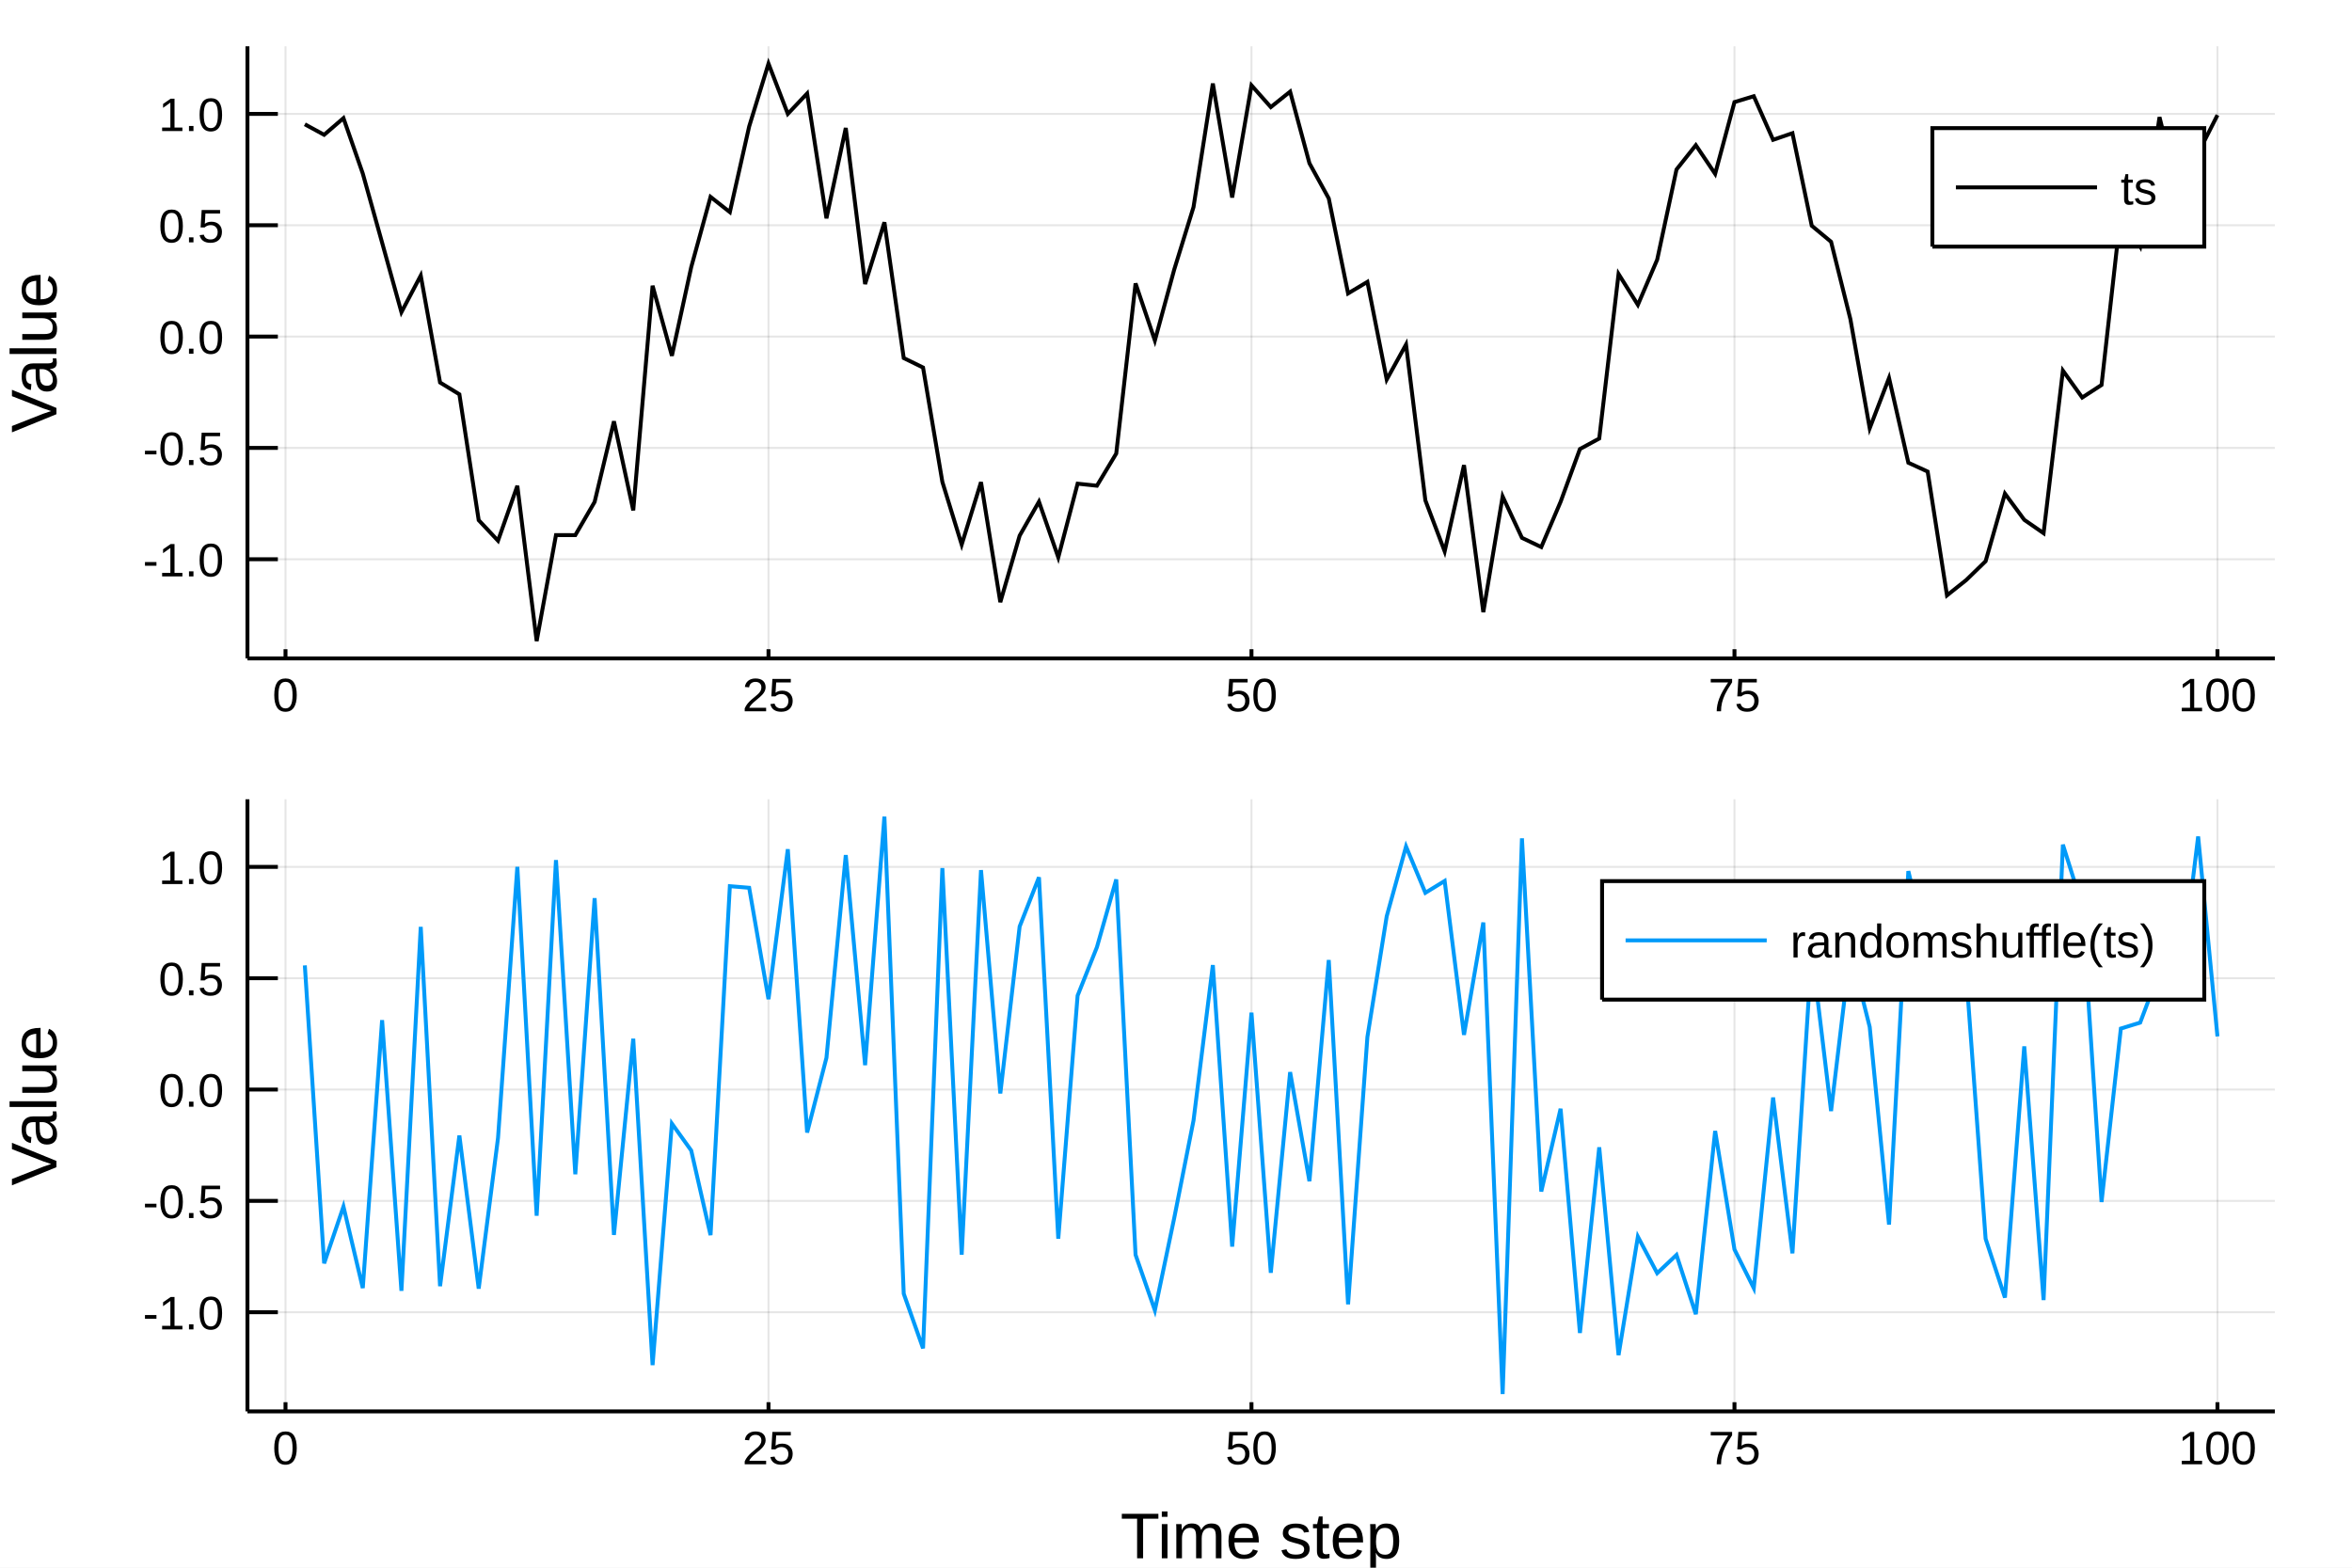
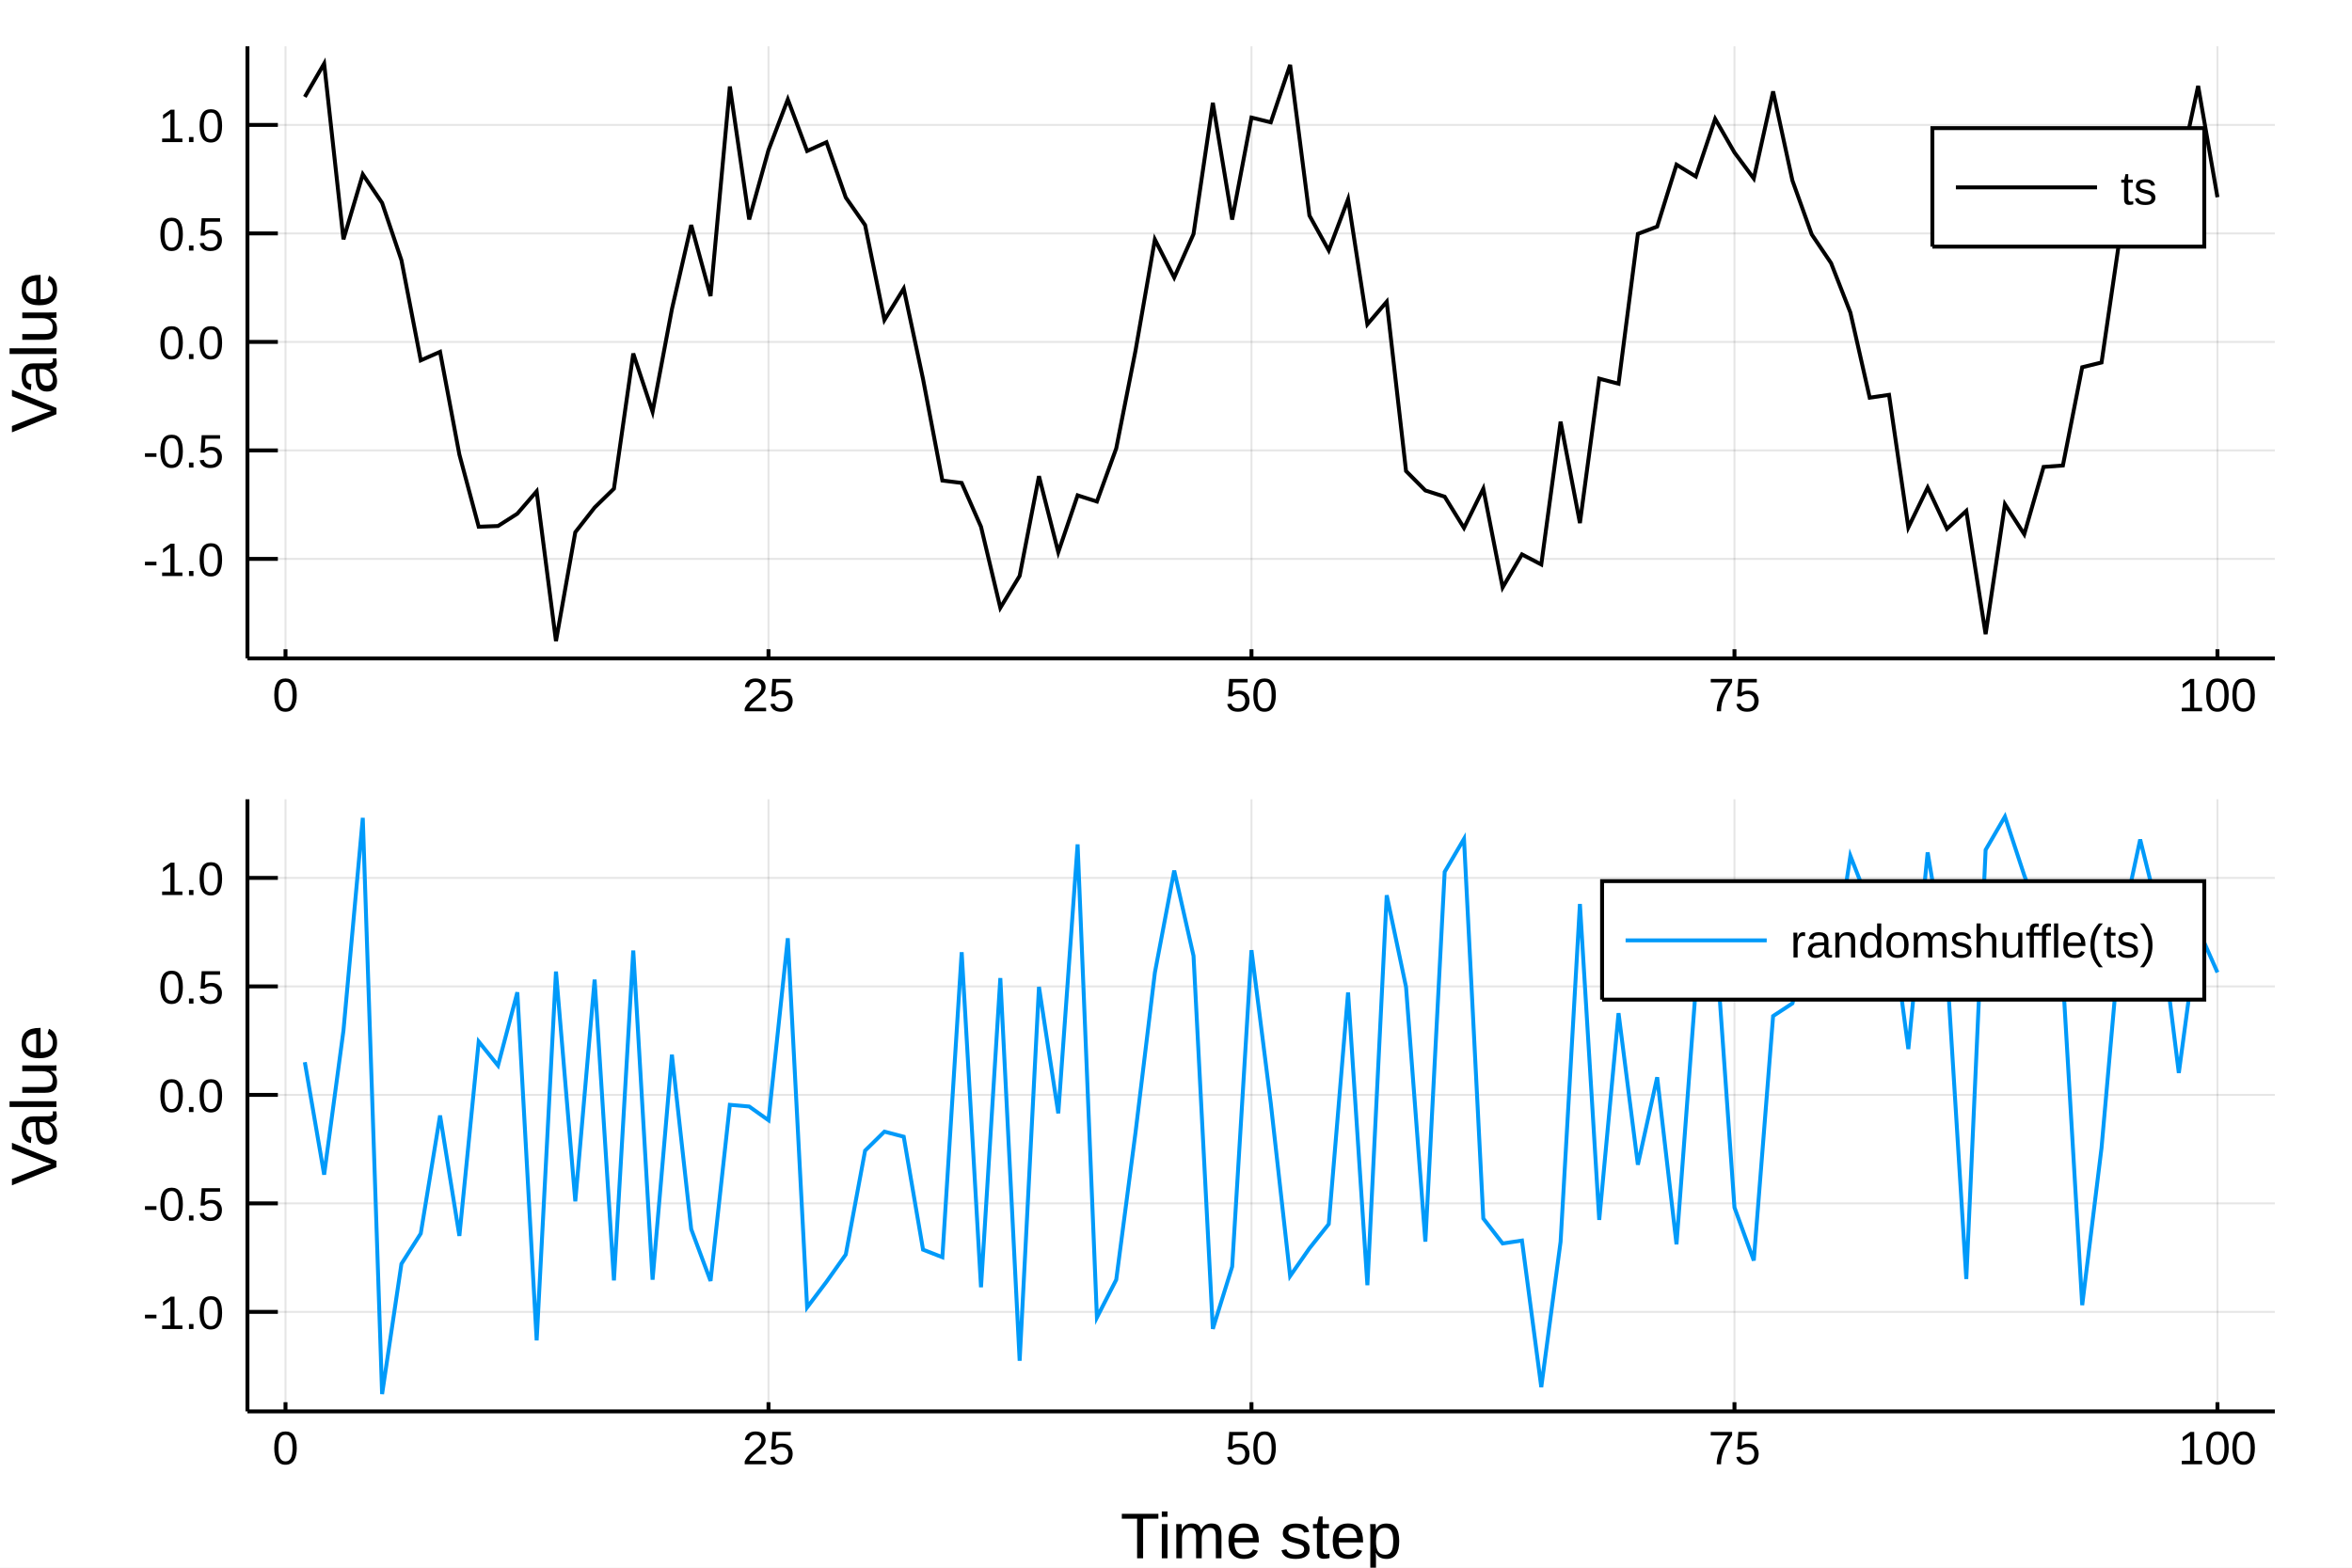
<svg xmlns="http://www.w3.org/2000/svg" width="600" height="400" viewBox="0 0 2400 1600">
  <defs>
-     <clipPath id="clip3700">
+     <clipPath id="clip3200">
      <rect x="0" y="0" width="2400" height="1600" />
    </clipPath>
  </defs>
-   <path clip-path="url(#clip3700)" d=" M0 1600 L2400 1600 L2400 0 L0 0  Z   " fill="#ffffff" fill-rule="evenodd" fill-opacity="1" />
+   <path clip-path="url(#clip3200)" d=" M0 1600 L2400 1600 L2400 0 L0 0  Z   " fill="#ffffff" fill-rule="evenodd" fill-opacity="1" />
  <defs>
-     <clipPath id="clip3701">
+     <clipPath id="clip3201">
      <rect x="480" y="0" width="1681" height="1600" />
    </clipPath>
  </defs>
-   <path clip-path="url(#clip3700)" d=" M252.496 671.979 L2321.26 671.979 L2321.26 47.244 L252.496 47.244  Z   " fill="#ffffff" fill-rule="evenodd" fill-opacity="1" />
+   <path clip-path="url(#clip3200)" d=" M252.496 671.979 L2321.26 671.979 L2321.26 47.244 L252.496 47.244  Z   " fill="#ffffff" fill-rule="evenodd" fill-opacity="1" />
  <defs>
-     <clipPath id="clip3702">
+     <clipPath id="clip3202">
      <rect x="252" y="47" width="2070" height="626" />
    </clipPath>
  </defs>
-   <polyline clip-path="url(#clip3702)" style="stroke:#000000; stroke-width:2; stroke-opacity:0.1; fill:none" points="   291.332,671.979 291.332,47.244    " />
-   <polyline clip-path="url(#clip3702)" style="stroke:#000000; stroke-width:2; stroke-opacity:0.1; fill:none" points="   784.177,671.979 784.177,47.244    " />
-   <polyline clip-path="url(#clip3702)" style="stroke:#000000; stroke-width:2; stroke-opacity:0.1; fill:none" points="   1277.02,671.979 1277.02,47.244    " />
-   <polyline clip-path="url(#clip3702)" style="stroke:#000000; stroke-width:2; stroke-opacity:0.1; fill:none" points="   1769.87,671.979 1769.87,47.244    " />
-   <polyline clip-path="url(#clip3702)" style="stroke:#000000; stroke-width:2; stroke-opacity:0.1; fill:none" points="   2262.71,671.979 2262.71,47.244    " />
-   <polyline clip-path="url(#clip3702)" style="stroke:#000000; stroke-width:2; stroke-opacity:0.1; fill:none" points="   252.496,570.768 2321.26,570.768    " />
-   <polyline clip-path="url(#clip3702)" style="stroke:#000000; stroke-width:2; stroke-opacity:0.1; fill:none" points="   252.496,457.138 2321.26,457.138    " />
-   <polyline clip-path="url(#clip3702)" style="stroke:#000000; stroke-width:2; stroke-opacity:0.1; fill:none" points="   252.496,343.508 2321.26,343.508    " />
-   <polyline clip-path="url(#clip3702)" style="stroke:#000000; stroke-width:2; stroke-opacity:0.1; fill:none" points="   252.496,229.878 2321.26,229.878    " />
-   <polyline clip-path="url(#clip3702)" style="stroke:#000000; stroke-width:2; stroke-opacity:0.1; fill:none" points="   252.496,116.248 2321.26,116.248    " />
-   <polyline clip-path="url(#clip3700)" style="stroke:#000000; stroke-width:4; stroke-opacity:1; fill:none" points="   252.496,671.979 2321.26,671.979    " />
-   <polyline clip-path="url(#clip3700)" style="stroke:#000000; stroke-width:4; stroke-opacity:1; fill:none" points="   252.496,671.979 252.496,47.244    " />
-   <polyline clip-path="url(#clip3700)" style="stroke:#000000; stroke-width:4; stroke-opacity:1; fill:none" points="   291.332,671.979 291.332,662.608    " />
-   <polyline clip-path="url(#clip3700)" style="stroke:#000000; stroke-width:4; stroke-opacity:1; fill:none" points="   784.177,671.979 784.177,662.608    " />
-   <polyline clip-path="url(#clip3700)" style="stroke:#000000; stroke-width:4; stroke-opacity:1; fill:none" points="   1277.02,671.979 1277.02,662.608    " />
-   <polyline clip-path="url(#clip3700)" style="stroke:#000000; stroke-width:4; stroke-opacity:1; fill:none" points="   1769.87,671.979 1769.87,662.608    " />
-   <polyline clip-path="url(#clip3700)" style="stroke:#000000; stroke-width:4; stroke-opacity:1; fill:none" points="   2262.71,671.979 2262.71,662.608    " />
-   <polyline clip-path="url(#clip3700)" style="stroke:#000000; stroke-width:4; stroke-opacity:1; fill:none" points="   252.496,570.768 283.528,570.768    " />
-   <polyline clip-path="url(#clip3700)" style="stroke:#000000; stroke-width:4; stroke-opacity:1; fill:none" points="   252.496,457.138 283.528,457.138    " />
-   <polyline clip-path="url(#clip3700)" style="stroke:#000000; stroke-width:4; stroke-opacity:1; fill:none" points="   252.496,343.508 283.528,343.508    " />
-   <polyline clip-path="url(#clip3700)" style="stroke:#000000; stroke-width:4; stroke-opacity:1; fill:none" points="   252.496,229.878 283.528,229.878    " />
-   <polyline clip-path="url(#clip3700)" style="stroke:#000000; stroke-width:4; stroke-opacity:1; fill:none" points="   252.496,116.248 283.528,116.248    " />
-   <g clip-path="url(#clip3700)">
+   <polyline clip-path="url(#clip3202)" style="stroke:#000000; stroke-width:2; stroke-opacity:0.1; fill:none" points="   291.332,671.979 291.332,47.244    " />
+   <polyline clip-path="url(#clip3202)" style="stroke:#000000; stroke-width:2; stroke-opacity:0.1; fill:none" points="   784.177,671.979 784.177,47.244    " />
+   <polyline clip-path="url(#clip3202)" style="stroke:#000000; stroke-width:2; stroke-opacity:0.1; fill:none" points="   1277.02,671.979 1277.02,47.244    " />
+   <polyline clip-path="url(#clip3202)" style="stroke:#000000; stroke-width:2; stroke-opacity:0.1; fill:none" points="   1769.87,671.979 1769.87,47.244    " />
+   <polyline clip-path="url(#clip3202)" style="stroke:#000000; stroke-width:2; stroke-opacity:0.1; fill:none" points="   2262.71,671.979 2262.71,47.244    " />
+   <polyline clip-path="url(#clip3202)" style="stroke:#000000; stroke-width:2; stroke-opacity:0.1; fill:none" points="   252.496,570.417 2321.26,570.417    " />
+   <polyline clip-path="url(#clip3202)" style="stroke:#000000; stroke-width:2; stroke-opacity:0.1; fill:none" points="   252.496,459.687 2321.26,459.687    " />
+   <polyline clip-path="url(#clip3202)" style="stroke:#000000; stroke-width:2; stroke-opacity:0.1; fill:none" points="   252.496,348.957 2321.26,348.957    " />
+   <polyline clip-path="url(#clip3202)" style="stroke:#000000; stroke-width:2; stroke-opacity:0.1; fill:none" points="   252.496,238.226 2321.26,238.226    " />
+   <polyline clip-path="url(#clip3202)" style="stroke:#000000; stroke-width:2; stroke-opacity:0.1; fill:none" points="   252.496,127.496 2321.26,127.496    " />
+   <polyline clip-path="url(#clip3200)" style="stroke:#000000; stroke-width:4; stroke-opacity:1; fill:none" points="   252.496,671.979 2321.26,671.979    " />
+   <polyline clip-path="url(#clip3200)" style="stroke:#000000; stroke-width:4; stroke-opacity:1; fill:none" points="   252.496,671.979 252.496,47.244    " />
+   <polyline clip-path="url(#clip3200)" style="stroke:#000000; stroke-width:4; stroke-opacity:1; fill:none" points="   291.332,671.979 291.332,662.608    " />
+   <polyline clip-path="url(#clip3200)" style="stroke:#000000; stroke-width:4; stroke-opacity:1; fill:none" points="   784.177,671.979 784.177,662.608    " />
+   <polyline clip-path="url(#clip3200)" style="stroke:#000000; stroke-width:4; stroke-opacity:1; fill:none" points="   1277.02,671.979 1277.02,662.608    " />
+   <polyline clip-path="url(#clip3200)" style="stroke:#000000; stroke-width:4; stroke-opacity:1; fill:none" points="   1769.87,671.979 1769.87,662.608    " />
+   <polyline clip-path="url(#clip3200)" style="stroke:#000000; stroke-width:4; stroke-opacity:1; fill:none" points="   2262.71,671.979 2262.71,662.608    " />
+   <polyline clip-path="url(#clip3200)" style="stroke:#000000; stroke-width:4; stroke-opacity:1; fill:none" points="   252.496,570.417 283.528,570.417    " />
+   <polyline clip-path="url(#clip3200)" style="stroke:#000000; stroke-width:4; stroke-opacity:1; fill:none" points="   252.496,459.687 283.528,459.687    " />
+   <polyline clip-path="url(#clip3200)" style="stroke:#000000; stroke-width:4; stroke-opacity:1; fill:none" points="   252.496,348.957 283.528,348.957    " />
+   <polyline clip-path="url(#clip3200)" style="stroke:#000000; stroke-width:4; stroke-opacity:1; fill:none" points="   252.496,238.226 283.528,238.226    " />
+   <polyline clip-path="url(#clip3200)" style="stroke:#000000; stroke-width:4; stroke-opacity:1; fill:none" points="   252.496,127.496 283.528,127.496    " />
+   <g clip-path="url(#clip3200)">
    <text style="fill:#000000; fill-opacity:1; font-family:Arial,Helvetica Neue,Helvetica,sans-serif; font-size:48px; text-anchor:middle;" transform="rotate(0, 291.332, 725.979)" x="291.332" y="725.979">0</text>
  </g>
-   <g clip-path="url(#clip3700)">
+   <g clip-path="url(#clip3200)">
    <text style="fill:#000000; fill-opacity:1; font-family:Arial,Helvetica Neue,Helvetica,sans-serif; font-size:48px; text-anchor:middle;" transform="rotate(0, 784.177, 725.979)" x="784.177" y="725.979">25</text>
  </g>
-   <g clip-path="url(#clip3700)">
+   <g clip-path="url(#clip3200)">
    <text style="fill:#000000; fill-opacity:1; font-family:Arial,Helvetica Neue,Helvetica,sans-serif; font-size:48px; text-anchor:middle;" transform="rotate(0, 1277.02, 725.979)" x="1277.02" y="725.979">50</text>
  </g>
-   <g clip-path="url(#clip3700)">
+   <g clip-path="url(#clip3200)">
    <text style="fill:#000000; fill-opacity:1; font-family:Arial,Helvetica Neue,Helvetica,sans-serif; font-size:48px; text-anchor:middle;" transform="rotate(0, 1769.87, 725.979)" x="1769.87" y="725.979">75</text>
  </g>
-   <g clip-path="url(#clip3700)">
+   <g clip-path="url(#clip3200)">
    <text style="fill:#000000; fill-opacity:1; font-family:Arial,Helvetica Neue,Helvetica,sans-serif; font-size:48px; text-anchor:middle;" transform="rotate(0, 2262.71, 725.979)" x="2262.71" y="725.979">100</text>
  </g>
-   <g clip-path="url(#clip3700)">
-     <text style="fill:#000000; fill-opacity:1; font-family:Arial,Helvetica Neue,Helvetica,sans-serif; font-size:48px; text-anchor:end;" transform="rotate(0, 228.496, 588.268)" x="228.496" y="588.268">-1.0</text>
+   <g clip-path="url(#clip3200)">
+     <text style="fill:#000000; fill-opacity:1; font-family:Arial,Helvetica Neue,Helvetica,sans-serif; font-size:48px; text-anchor:end;" transform="rotate(0, 228.496, 587.917)" x="228.496" y="587.917">-1.0</text>
  </g>
-   <g clip-path="url(#clip3700)">
-     <text style="fill:#000000; fill-opacity:1; font-family:Arial,Helvetica Neue,Helvetica,sans-serif; font-size:48px; text-anchor:end;" transform="rotate(0, 228.496, 474.638)" x="228.496" y="474.638">-0.5</text>
+   <g clip-path="url(#clip3200)">
+     <text style="fill:#000000; fill-opacity:1; font-family:Arial,Helvetica Neue,Helvetica,sans-serif; font-size:48px; text-anchor:end;" transform="rotate(0, 228.496, 477.187)" x="228.496" y="477.187">-0.5</text>
  </g>
-   <g clip-path="url(#clip3700)">
-     <text style="fill:#000000; fill-opacity:1; font-family:Arial,Helvetica Neue,Helvetica,sans-serif; font-size:48px; text-anchor:end;" transform="rotate(0, 228.496, 361.008)" x="228.496" y="361.008">0.0</text>
+   <g clip-path="url(#clip3200)">
+     <text style="fill:#000000; fill-opacity:1; font-family:Arial,Helvetica Neue,Helvetica,sans-serif; font-size:48px; text-anchor:end;" transform="rotate(0, 228.496, 366.457)" x="228.496" y="366.457">0.0</text>
  </g>
-   <g clip-path="url(#clip3700)">
-     <text style="fill:#000000; fill-opacity:1; font-family:Arial,Helvetica Neue,Helvetica,sans-serif; font-size:48px; text-anchor:end;" transform="rotate(0, 228.496, 247.378)" x="228.496" y="247.378">0.5</text>
+   <g clip-path="url(#clip3200)">
+     <text style="fill:#000000; fill-opacity:1; font-family:Arial,Helvetica Neue,Helvetica,sans-serif; font-size:48px; text-anchor:end;" transform="rotate(0, 228.496, 255.726)" x="228.496" y="255.726">0.5</text>
  </g>
-   <g clip-path="url(#clip3700)">
-     <text style="fill:#000000; fill-opacity:1; font-family:Arial,Helvetica Neue,Helvetica,sans-serif; font-size:48px; text-anchor:end;" transform="rotate(0, 228.496, 133.748)" x="228.496" y="133.748">1.0</text>
+   <g clip-path="url(#clip3200)">
+     <text style="fill:#000000; fill-opacity:1; font-family:Arial,Helvetica Neue,Helvetica,sans-serif; font-size:48px; text-anchor:end;" transform="rotate(0, 228.496, 144.996)" x="228.496" y="144.996">1.0</text>
  </g>
-   <g clip-path="url(#clip3700)">
+   <g clip-path="url(#clip3200)">
    <text style="fill:#000000; fill-opacity:1; font-family:Arial,Helvetica Neue,Helvetica,sans-serif; font-size:66px; text-anchor:middle;" transform="rotate(-90, 57.6, 359.611)" x="57.6" y="359.611">Value</text>
  </g>
-   <polyline clip-path="url(#clip3702)" style="stroke:#000000; stroke-width:4; stroke-opacity:1; fill:none" points="   311.046,126.848 330.76,137.581 350.474,120.578 370.187,177.12 389.901,247.643 409.615,318.627 429.329,281.244 449.043,390.398 468.756,402.426 488.47,530.905    508.184,551.854 527.898,495.823 547.611,654.297 567.325,546.119 587.039,546.171 606.753,512.294 626.467,429.981 646.18,520.881 665.894,291.617 685.608,363.106    705.322,272.651 725.035,200.952 744.749,216.48 764.463,129.058 784.177,64.925 803.891,116.211 823.604,95.417 843.318,222.813 863.032,130.617 882.746,289.915    902.459,226.862 922.173,365.433 941.887,375.099 961.601,491.863 981.315,555.833 1001.03,492.069 1020.74,614.587 1040.46,546.687 1060.17,512.034 1079.88,568.859    1099.6,493.635 1119.31,495.729 1139.02,462.907 1158.74,289.269 1178.45,347.509 1198.17,275.174 1217.88,211.307 1237.59,85.234 1257.31,201.601 1277.02,87.117    1296.73,109.313 1316.45,93.539 1336.16,166.627 1355.88,202.524 1375.59,299.451 1395.3,287.697 1415.02,387.383 1434.73,351.628 1454.45,510.665 1474.16,562.713    1493.87,474.703 1513.59,624.764 1533.3,506.695 1553.01,548.929 1572.73,558.351 1592.44,512.178 1612.16,458.295 1631.87,447.568 1651.58,279.617 1671.3,311.118    1691.01,265.025 1710.72,173 1730.44,148.173 1750.15,177.436 1769.87,104.199 1789.58,98.209 1809.29,142.697 1829.01,135.931 1848.72,230.383 1868.43,246.751    1888.15,325.712 1907.86,437.077 1927.58,385.765 1947.29,472.261 1967,481.306 1986.72,607.633 2006.43,591.938 2026.14,572.78 2045.86,503.787 2065.57,530.534    2085.29,544.186 2105,378.249 2124.71,405.717 2144.43,392.891 2164.14,216.774 2183.85,251.284 2203.57,119.544 2223.28,198.186 2243,156.35 2262.71,117.485       " />
-   <path clip-path="url(#clip3700)" d=" M1971.81 251.724 L2249.26 251.724 L2249.26 130.764 L1971.81 130.764  Z   " fill="#ffffff" fill-rule="evenodd" fill-opacity="1" />
-   <polyline clip-path="url(#clip3700)" style="stroke:#000000; stroke-width:4; stroke-opacity:1; fill:none" points="   1971.81,251.724 2249.26,251.724 2249.26,130.764 1971.81,130.764 1971.81,251.724    " />
-   <polyline clip-path="url(#clip3700)" style="stroke:#000000; stroke-width:4; stroke-opacity:1; fill:none" points="   1995.81,191.244 2139.81,191.244    " />
-   <g clip-path="url(#clip3700)">
+   <polyline clip-path="url(#clip3202)" style="stroke:#000000; stroke-width:4; stroke-opacity:1; fill:none" points="   311.046,98.887 330.76,64.925 350.474,244.234 370.187,177.924 389.901,207.086 409.615,265.523 429.329,367.776 449.043,359.096 468.756,463.911 488.47,537.597    508.184,536.854 527.898,524.261 547.611,501.456 567.325,654.297 587.039,543.201 606.753,517.989 626.467,498.741 646.18,360.812 665.894,420.236 685.608,315.586    705.322,229.685 725.035,302.176 744.749,88.281 764.463,223.966 784.177,153.166 803.891,101.452 823.604,154.12 843.318,145.166 863.032,201.565 882.746,229.721    902.459,326.596 922.173,294.519 941.887,386.912 961.601,490.457 981.315,492.886 1001.03,537.594 1020.74,620.335 1040.46,587.752 1060.17,485.977 1079.88,563.552    1099.6,505.567 1119.31,511.877 1139.02,457.608 1158.74,357.613 1178.45,244.429 1198.17,283.257 1217.88,238.825 1237.59,104.958 1257.31,224.129 1277.02,120.015    1296.73,124.838 1316.45,66.21 1336.16,219.982 1355.88,255.543 1375.59,203.318 1395.3,330.964 1415.02,307.929 1434.73,480.754 1454.45,500.586 1474.16,506.916    1493.87,538.832 1513.59,498.762 1533.3,599.539 1553.01,565.825 1572.73,576.138 1592.44,430.387 1612.16,533.861 1631.87,386.453 1651.58,391.624 1671.3,238.704    1691.01,231.263 1710.72,168.051 1730.44,180.109 1750.15,121.322 1769.87,155.658 1789.58,182.181 1809.29,93.283 1829.01,184.304 1848.72,239.267 1868.43,268.484    1888.15,319.004 1907.86,405.869 1927.58,402.975 1947.29,538.292 1967,497.615 1986.72,539.713 2006.43,521.42 2026.14,647.221 2045.86,514.625 2065.57,545.274    2085.29,476.544 2105,475.085 2124.71,374.812 2144.43,369.973 2164.14,234.936 2183.85,223.062 2203.57,189.087 2223.28,179.475 2243,87.682 2262.71,201.28       " />
+   <path clip-path="url(#clip3200)" d=" M1971.81 251.724 L2249.26 251.724 L2249.26 130.764 L1971.81 130.764  Z   " fill="#ffffff" fill-rule="evenodd" fill-opacity="1" />
+   <polyline clip-path="url(#clip3200)" style="stroke:#000000; stroke-width:4; stroke-opacity:1; fill:none" points="   1971.81,251.724 2249.26,251.724 2249.26,130.764 1971.81,130.764 1971.81,251.724    " />
+   <polyline clip-path="url(#clip3200)" style="stroke:#000000; stroke-width:4; stroke-opacity:1; fill:none" points="   1995.81,191.244 2139.81,191.244    " />
+   <g clip-path="url(#clip3200)">
    <text style="fill:#000000; fill-opacity:1; font-family:Arial,Helvetica Neue,Helvetica,sans-serif; font-size:48px; text-anchor:start;" transform="rotate(0, 2163.81, 208.744)" x="2163.81" y="208.744">ts</text>
  </g>
-   <path clip-path="url(#clip3700)" d=" M252.496 1440.48 L2321.26 1440.48 L2321.26 815.748 L252.496 815.748  Z   " fill="#ffffff" fill-rule="evenodd" fill-opacity="1" />
+   <path clip-path="url(#clip3200)" d=" M252.496 1440.48 L2321.26 1440.48 L2321.26 815.748 L252.496 815.748  Z   " fill="#ffffff" fill-rule="evenodd" fill-opacity="1" />
  <defs>
-     <clipPath id="clip3703">
+     <clipPath id="clip3203">
      <rect x="252" y="815" width="2070" height="626" />
    </clipPath>
  </defs>
-   <polyline clip-path="url(#clip3703)" style="stroke:#000000; stroke-width:2; stroke-opacity:0.1; fill:none" points="   291.332,1440.48 291.332,815.748    " />
-   <polyline clip-path="url(#clip3703)" style="stroke:#000000; stroke-width:2; stroke-opacity:0.1; fill:none" points="   784.177,1440.48 784.177,815.748    " />
-   <polyline clip-path="url(#clip3703)" style="stroke:#000000; stroke-width:2; stroke-opacity:0.1; fill:none" points="   1277.02,1440.48 1277.02,815.748    " />
-   <polyline clip-path="url(#clip3703)" style="stroke:#000000; stroke-width:2; stroke-opacity:0.1; fill:none" points="   1769.87,1440.48 1769.87,815.748    " />
-   <polyline clip-path="url(#clip3703)" style="stroke:#000000; stroke-width:2; stroke-opacity:0.1; fill:none" points="   2262.71,1440.48 2262.71,815.748    " />
-   <polyline clip-path="url(#clip3703)" style="stroke:#000000; stroke-width:2; stroke-opacity:0.1; fill:none" points="   252.496,1339.27 2321.26,1339.27    " />
-   <polyline clip-path="url(#clip3703)" style="stroke:#000000; stroke-width:2; stroke-opacity:0.1; fill:none" points="   252.496,1225.64 2321.26,1225.64    " />
-   <polyline clip-path="url(#clip3703)" style="stroke:#000000; stroke-width:2; stroke-opacity:0.1; fill:none" points="   252.496,1112.01 2321.26,1112.01    " />
-   <polyline clip-path="url(#clip3703)" style="stroke:#000000; stroke-width:2; stroke-opacity:0.1; fill:none" points="   252.496,998.382 2321.26,998.382    " />
-   <polyline clip-path="url(#clip3703)" style="stroke:#000000; stroke-width:2; stroke-opacity:0.1; fill:none" points="   252.496,884.752 2321.26,884.752    " />
-   <polyline clip-path="url(#clip3700)" style="stroke:#000000; stroke-width:4; stroke-opacity:1; fill:none" points="   252.496,1440.48 2321.26,1440.48    " />
-   <polyline clip-path="url(#clip3700)" style="stroke:#000000; stroke-width:4; stroke-opacity:1; fill:none" points="   252.496,1440.48 252.496,815.748    " />
-   <polyline clip-path="url(#clip3700)" style="stroke:#000000; stroke-width:4; stroke-opacity:1; fill:none" points="   291.332,1440.48 291.332,1431.11    " />
-   <polyline clip-path="url(#clip3700)" style="stroke:#000000; stroke-width:4; stroke-opacity:1; fill:none" points="   784.177,1440.48 784.177,1431.11    " />
-   <polyline clip-path="url(#clip3700)" style="stroke:#000000; stroke-width:4; stroke-opacity:1; fill:none" points="   1277.02,1440.48 1277.02,1431.11    " />
-   <polyline clip-path="url(#clip3700)" style="stroke:#000000; stroke-width:4; stroke-opacity:1; fill:none" points="   1769.87,1440.48 1769.87,1431.11    " />
-   <polyline clip-path="url(#clip3700)" style="stroke:#000000; stroke-width:4; stroke-opacity:1; fill:none" points="   2262.71,1440.48 2262.71,1431.11    " />
-   <polyline clip-path="url(#clip3700)" style="stroke:#000000; stroke-width:4; stroke-opacity:1; fill:none" points="   252.496,1339.27 283.528,1339.27    " />
-   <polyline clip-path="url(#clip3700)" style="stroke:#000000; stroke-width:4; stroke-opacity:1; fill:none" points="   252.496,1225.64 283.528,1225.64    " />
-   <polyline clip-path="url(#clip3700)" style="stroke:#000000; stroke-width:4; stroke-opacity:1; fill:none" points="   252.496,1112.01 283.528,1112.01    " />
-   <polyline clip-path="url(#clip3700)" style="stroke:#000000; stroke-width:4; stroke-opacity:1; fill:none" points="   252.496,998.382 283.528,998.382    " />
-   <polyline clip-path="url(#clip3700)" style="stroke:#000000; stroke-width:4; stroke-opacity:1; fill:none" points="   252.496,884.752 283.528,884.752    " />
-   <g clip-path="url(#clip3700)">
+   <polyline clip-path="url(#clip3203)" style="stroke:#000000; stroke-width:2; stroke-opacity:0.1; fill:none" points="   291.332,1440.48 291.332,815.748    " />
+   <polyline clip-path="url(#clip3203)" style="stroke:#000000; stroke-width:2; stroke-opacity:0.1; fill:none" points="   784.177,1440.48 784.177,815.748    " />
+   <polyline clip-path="url(#clip3203)" style="stroke:#000000; stroke-width:2; stroke-opacity:0.1; fill:none" points="   1277.02,1440.48 1277.02,815.748    " />
+   <polyline clip-path="url(#clip3203)" style="stroke:#000000; stroke-width:2; stroke-opacity:0.1; fill:none" points="   1769.87,1440.48 1769.87,815.748    " />
+   <polyline clip-path="url(#clip3203)" style="stroke:#000000; stroke-width:2; stroke-opacity:0.1; fill:none" points="   2262.71,1440.48 2262.71,815.748    " />
+   <polyline clip-path="url(#clip3203)" style="stroke:#000000; stroke-width:2; stroke-opacity:0.1; fill:none" points="   252.496,1338.92 2321.26,1338.92    " />
+   <polyline clip-path="url(#clip3203)" style="stroke:#000000; stroke-width:2; stroke-opacity:0.1; fill:none" points="   252.496,1228.19 2321.26,1228.19    " />
+   <polyline clip-path="url(#clip3203)" style="stroke:#000000; stroke-width:2; stroke-opacity:0.1; fill:none" points="   252.496,1117.46 2321.26,1117.46    " />
+   <polyline clip-path="url(#clip3203)" style="stroke:#000000; stroke-width:2; stroke-opacity:0.1; fill:none" points="   252.496,1006.73 2321.26,1006.73    " />
+   <polyline clip-path="url(#clip3203)" style="stroke:#000000; stroke-width:2; stroke-opacity:0.1; fill:none" points="   252.496,896 2321.26,896    " />
+   <polyline clip-path="url(#clip3200)" style="stroke:#000000; stroke-width:4; stroke-opacity:1; fill:none" points="   252.496,1440.48 2321.26,1440.48    " />
+   <polyline clip-path="url(#clip3200)" style="stroke:#000000; stroke-width:4; stroke-opacity:1; fill:none" points="   252.496,1440.48 252.496,815.748    " />
+   <polyline clip-path="url(#clip3200)" style="stroke:#000000; stroke-width:4; stroke-opacity:1; fill:none" points="   291.332,1440.48 291.332,1431.11    " />
+   <polyline clip-path="url(#clip3200)" style="stroke:#000000; stroke-width:4; stroke-opacity:1; fill:none" points="   784.177,1440.48 784.177,1431.11    " />
+   <polyline clip-path="url(#clip3200)" style="stroke:#000000; stroke-width:4; stroke-opacity:1; fill:none" points="   1277.02,1440.48 1277.02,1431.11    " />
+   <polyline clip-path="url(#clip3200)" style="stroke:#000000; stroke-width:4; stroke-opacity:1; fill:none" points="   1769.87,1440.48 1769.87,1431.11    " />
+   <polyline clip-path="url(#clip3200)" style="stroke:#000000; stroke-width:4; stroke-opacity:1; fill:none" points="   2262.71,1440.48 2262.71,1431.11    " />
+   <polyline clip-path="url(#clip3200)" style="stroke:#000000; stroke-width:4; stroke-opacity:1; fill:none" points="   252.496,1338.92 283.528,1338.92    " />
+   <polyline clip-path="url(#clip3200)" style="stroke:#000000; stroke-width:4; stroke-opacity:1; fill:none" points="   252.496,1228.19 283.528,1228.19    " />
+   <polyline clip-path="url(#clip3200)" style="stroke:#000000; stroke-width:4; stroke-opacity:1; fill:none" points="   252.496,1117.46 283.528,1117.46    " />
+   <polyline clip-path="url(#clip3200)" style="stroke:#000000; stroke-width:4; stroke-opacity:1; fill:none" points="   252.496,1006.73 283.528,1006.73    " />
+   <polyline clip-path="url(#clip3200)" style="stroke:#000000; stroke-width:4; stroke-opacity:1; fill:none" points="   252.496,896 283.528,896    " />
+   <g clip-path="url(#clip3200)">
    <text style="fill:#000000; fill-opacity:1; font-family:Arial,Helvetica Neue,Helvetica,sans-serif; font-size:48px; text-anchor:middle;" transform="rotate(0, 291.332, 1494.48)" x="291.332" y="1494.48">0</text>
  </g>
-   <g clip-path="url(#clip3700)">
+   <g clip-path="url(#clip3200)">
    <text style="fill:#000000; fill-opacity:1; font-family:Arial,Helvetica Neue,Helvetica,sans-serif; font-size:48px; text-anchor:middle;" transform="rotate(0, 784.177, 1494.48)" x="784.177" y="1494.48">25</text>
  </g>
-   <g clip-path="url(#clip3700)">
+   <g clip-path="url(#clip3200)">
    <text style="fill:#000000; fill-opacity:1; font-family:Arial,Helvetica Neue,Helvetica,sans-serif; font-size:48px; text-anchor:middle;" transform="rotate(0, 1277.02, 1494.48)" x="1277.02" y="1494.48">50</text>
  </g>
-   <g clip-path="url(#clip3700)">
+   <g clip-path="url(#clip3200)">
    <text style="fill:#000000; fill-opacity:1; font-family:Arial,Helvetica Neue,Helvetica,sans-serif; font-size:48px; text-anchor:middle;" transform="rotate(0, 1769.87, 1494.48)" x="1769.87" y="1494.48">75</text>
  </g>
-   <g clip-path="url(#clip3700)">
+   <g clip-path="url(#clip3200)">
    <text style="fill:#000000; fill-opacity:1; font-family:Arial,Helvetica Neue,Helvetica,sans-serif; font-size:48px; text-anchor:middle;" transform="rotate(0, 2262.71, 1494.48)" x="2262.71" y="1494.48">100</text>
  </g>
-   <g clip-path="url(#clip3700)">
-     <text style="fill:#000000; fill-opacity:1; font-family:Arial,Helvetica Neue,Helvetica,sans-serif; font-size:48px; text-anchor:end;" transform="rotate(0, 228.496, 1356.77)" x="228.496" y="1356.77">-1.0</text>
+   <g clip-path="url(#clip3200)">
+     <text style="fill:#000000; fill-opacity:1; font-family:Arial,Helvetica Neue,Helvetica,sans-serif; font-size:48px; text-anchor:end;" transform="rotate(0, 228.496, 1356.42)" x="228.496" y="1356.42">-1.0</text>
  </g>
-   <g clip-path="url(#clip3700)">
-     <text style="fill:#000000; fill-opacity:1; font-family:Arial,Helvetica Neue,Helvetica,sans-serif; font-size:48px; text-anchor:end;" transform="rotate(0, 228.496, 1243.14)" x="228.496" y="1243.14">-0.5</text>
+   <g clip-path="url(#clip3200)">
+     <text style="fill:#000000; fill-opacity:1; font-family:Arial,Helvetica Neue,Helvetica,sans-serif; font-size:48px; text-anchor:end;" transform="rotate(0, 228.496, 1245.69)" x="228.496" y="1245.69">-0.5</text>
  </g>
-   <g clip-path="url(#clip3700)">
-     <text style="fill:#000000; fill-opacity:1; font-family:Arial,Helvetica Neue,Helvetica,sans-serif; font-size:48px; text-anchor:end;" transform="rotate(0, 228.496, 1129.51)" x="228.496" y="1129.51">0.0</text>
+   <g clip-path="url(#clip3200)">
+     <text style="fill:#000000; fill-opacity:1; font-family:Arial,Helvetica Neue,Helvetica,sans-serif; font-size:48px; text-anchor:end;" transform="rotate(0, 228.496, 1134.96)" x="228.496" y="1134.96">0.0</text>
  </g>
-   <g clip-path="url(#clip3700)">
-     <text style="fill:#000000; fill-opacity:1; font-family:Arial,Helvetica Neue,Helvetica,sans-serif; font-size:48px; text-anchor:end;" transform="rotate(0, 228.496, 1015.88)" x="228.496" y="1015.88">0.5</text>
+   <g clip-path="url(#clip3200)">
+     <text style="fill:#000000; fill-opacity:1; font-family:Arial,Helvetica Neue,Helvetica,sans-serif; font-size:48px; text-anchor:end;" transform="rotate(0, 228.496, 1024.23)" x="228.496" y="1024.23">0.5</text>
  </g>
-   <g clip-path="url(#clip3700)">
-     <text style="fill:#000000; fill-opacity:1; font-family:Arial,Helvetica Neue,Helvetica,sans-serif; font-size:48px; text-anchor:end;" transform="rotate(0, 228.496, 902.252)" x="228.496" y="902.252">1.0</text>
+   <g clip-path="url(#clip3200)">
+     <text style="fill:#000000; fill-opacity:1; font-family:Arial,Helvetica Neue,Helvetica,sans-serif; font-size:48px; text-anchor:end;" transform="rotate(0, 228.496, 913.5)" x="228.496" y="913.5">1.0</text>
  </g>
-   <g clip-path="url(#clip3700)">
+   <g clip-path="url(#clip3200)">
    <text style="fill:#000000; fill-opacity:1; font-family:Arial,Helvetica Neue,Helvetica,sans-serif; font-size:66px; text-anchor:middle;" transform="rotate(0, 1286.88, 1590.4)" x="1286.88" y="1590.4">Time step</text>
  </g>
-   <g clip-path="url(#clip3700)">
+   <g clip-path="url(#clip3200)">
    <text style="fill:#000000; fill-opacity:1; font-family:Arial,Helvetica Neue,Helvetica,sans-serif; font-size:66px; text-anchor:middle;" transform="rotate(-90, 57.6, 1128.12)" x="57.6" y="1128.12">Value</text>
  </g>
-   <polyline clip-path="url(#clip3703)" style="stroke:#009af9; stroke-width:4; stroke-opacity:1; fill:none" points="   311.046,985.278 330.76,1289.38 350.474,1231.41 370.187,1314.62 389.901,1041.15 409.615,1317.43 429.329,945.939 449.043,1312.69 468.756,1158.9 488.47,1315.19    508.184,1161.39 527.898,884.715 547.611,1240.76 567.325,877.817 587.039,1198.49 606.753,916.677 626.467,1260.37 646.18,1060.12 665.894,1393.27 685.608,1146.75    705.322,1174.22 725.035,1260.57 744.749,904.435 764.463,906.085 784.177,1019.79 803.891,866.713 823.604,1155.89 843.318,1079.62 863.032,872.702 882.746,1087.13    902.459,833.429 922.173,1320.36 941.887,1376.14 961.601,885.989 981.315,1280.54 1001.03,888.048 1020.74,1116.01 1040.46,945.624 1060.17,895.352 1079.88,1264.23    1099.6,1016.15 1119.31,966.69 1139.02,897.562 1158.74,1280.68 1178.45,1337.36 1198.17,1243.21 1217.88,1143.6 1237.59,984.984 1257.31,1272.29 1277.02,1033.53    1296.73,1299.04 1316.45,1094.22 1336.16,1205.58 1355.88,979.811 1375.59,1331.22 1395.3,1058.42 1415.02,935.131 1434.73,863.921 1454.45,911.201 1474.16,899.121    1493.87,1056.2 1513.59,941.504 1533.3,1422.8 1553.01,855.621 1572.73,1216.07 1592.44,1131.61 1612.16,1360.44 1631.87,1170.93 1651.58,1383.09 1671.3,1262.14    1691.01,1299.41 1710.72,1280.8 1730.44,1341.28 1750.15,1154.27 1769.87,1275.2 1789.58,1314.68 1809.29,1120.13 1829.01,1279.17 1848.72,970.105 1868.43,1133.94    1888.15,969.456 1907.86,1048.12 1927.58,1249.81 1947.29,889.082 1967,971.028 1986.72,998.887 2006.43,995.366 2026.14,1264.33 2045.86,1324.34 2065.57,1067.95    2085.29,1326.86 2105,862.043 2124.71,924.854 2144.43,1226.8 2164.14,1049.75 2183.85,1043.68 2203.57,991.317 2223.28,1015.25 2243,853.738 2262.71,1057.77       " />
-   <path clip-path="url(#clip3700)" d=" M1634.78 1020.23 L2249.26 1020.23 L2249.26 899.268 L1634.78 899.268  Z   " fill="#ffffff" fill-rule="evenodd" fill-opacity="1" />
-   <polyline clip-path="url(#clip3700)" style="stroke:#000000; stroke-width:4; stroke-opacity:1; fill:none" points="   1634.78,1020.23 2249.26,1020.23 2249.26,899.268 1634.78,899.268 1634.78,1020.23    " />
-   <polyline clip-path="url(#clip3700)" style="stroke:#009af9; stroke-width:4; stroke-opacity:1; fill:none" points="   1658.78,959.748 1802.78,959.748    " />
-   <g clip-path="url(#clip3700)">
+   <polyline clip-path="url(#clip3203)" style="stroke:#009af9; stroke-width:4; stroke-opacity:1; fill:none" points="   311.046,1084.09 330.76,1198.89 350.474,1051.76 370.187,834.714 389.901,1422.8 409.615,1289.92 429.329,1258.96 449.043,1138.48 468.756,1261.39 488.47,1063.02    508.184,1087.51 527.898,1012.74 547.611,1368.04 567.325,991.566 587.039,1226.11 606.753,999.766 626.467,1306.8 646.18,970.068 665.894,1306.1 685.608,1076.43    705.322,1254.48 725.035,1307.34 744.749,1127.6 764.463,1129.32 784.177,1143.32 803.891,957.591 823.604,1334.33 843.318,1308.22 863.032,1280.38 882.746,1174.37    902.459,1154.96 922.173,1160.13 941.887,1275.42 961.601,1283.13 981.315,971.822 1001.03,1313.78 1020.74,998.225 1040.46,1388.84 1060.17,1007.21 1079.88,1136.28    1099.6,861.787 1119.31,1344.64 1139.02,1306.1 1158.74,1155.42 1178.45,992.633 1198.17,888.519 1217.88,975.59 1237.59,1356.26 1257.31,1292.77 1277.02,969.784    1296.73,1126.12 1316.45,1302.37 1336.16,1274.07 1355.88,1249.26 1375.59,1012.93 1395.3,1311.71 1415.02,913.67 1434.73,1007.33 1454.45,1267.24 1474.16,889.825    1493.87,856.186 1513.59,1243.59 1533.3,1269.09 1553.01,1266.12 1572.73,1415.73 1592.44,1267.27 1612.16,922.624 1631.87,1245.05 1651.58,1034.03 1671.3,1188.74    1691.01,1099.47 1710.72,1269.96 1730.44,1007.77 1750.15,952.808 1769.87,1232.42 1789.58,1286.49 1809.29,1036.99 1829.01,1024.05 1848.72,950.685 1868.43,1003.44    1888.15,873.461 1907.86,924.162 1927.58,921.67 1947.29,1070.68 1967,869.956 1986.72,988.486 2006.43,1305.36 2026.14,867.391 2045.86,833.429 2065.57,893.342    2085.29,946.428 2105,998.189 2124.71,1332.06 2144.43,1171.48 2164.14,948.613 2183.85,856.784 2203.57,936.555 2223.28,1095.1 2243,947.979 2262.71,992.47       " />
+   <path clip-path="url(#clip3200)" d=" M1634.78 1020.23 L2249.26 1020.23 L2249.26 899.268 L1634.78 899.268  Z   " fill="#ffffff" fill-rule="evenodd" fill-opacity="1" />
+   <polyline clip-path="url(#clip3200)" style="stroke:#000000; stroke-width:4; stroke-opacity:1; fill:none" points="   1634.78,1020.23 2249.26,1020.23 2249.26,899.268 1634.78,899.268 1634.78,1020.23    " />
+   <polyline clip-path="url(#clip3200)" style="stroke:#009af9; stroke-width:4; stroke-opacity:1; fill:none" points="   1658.78,959.748 1802.78,959.748    " />
+   <g clip-path="url(#clip3200)">
    <text style="fill:#000000; fill-opacity:1; font-family:Arial,Helvetica Neue,Helvetica,sans-serif; font-size:48px; text-anchor:start;" transform="rotate(0, 1826.78, 977.248)" x="1826.78" y="977.248">randomshuffle(ts)</text>
  </g>
</svg>
